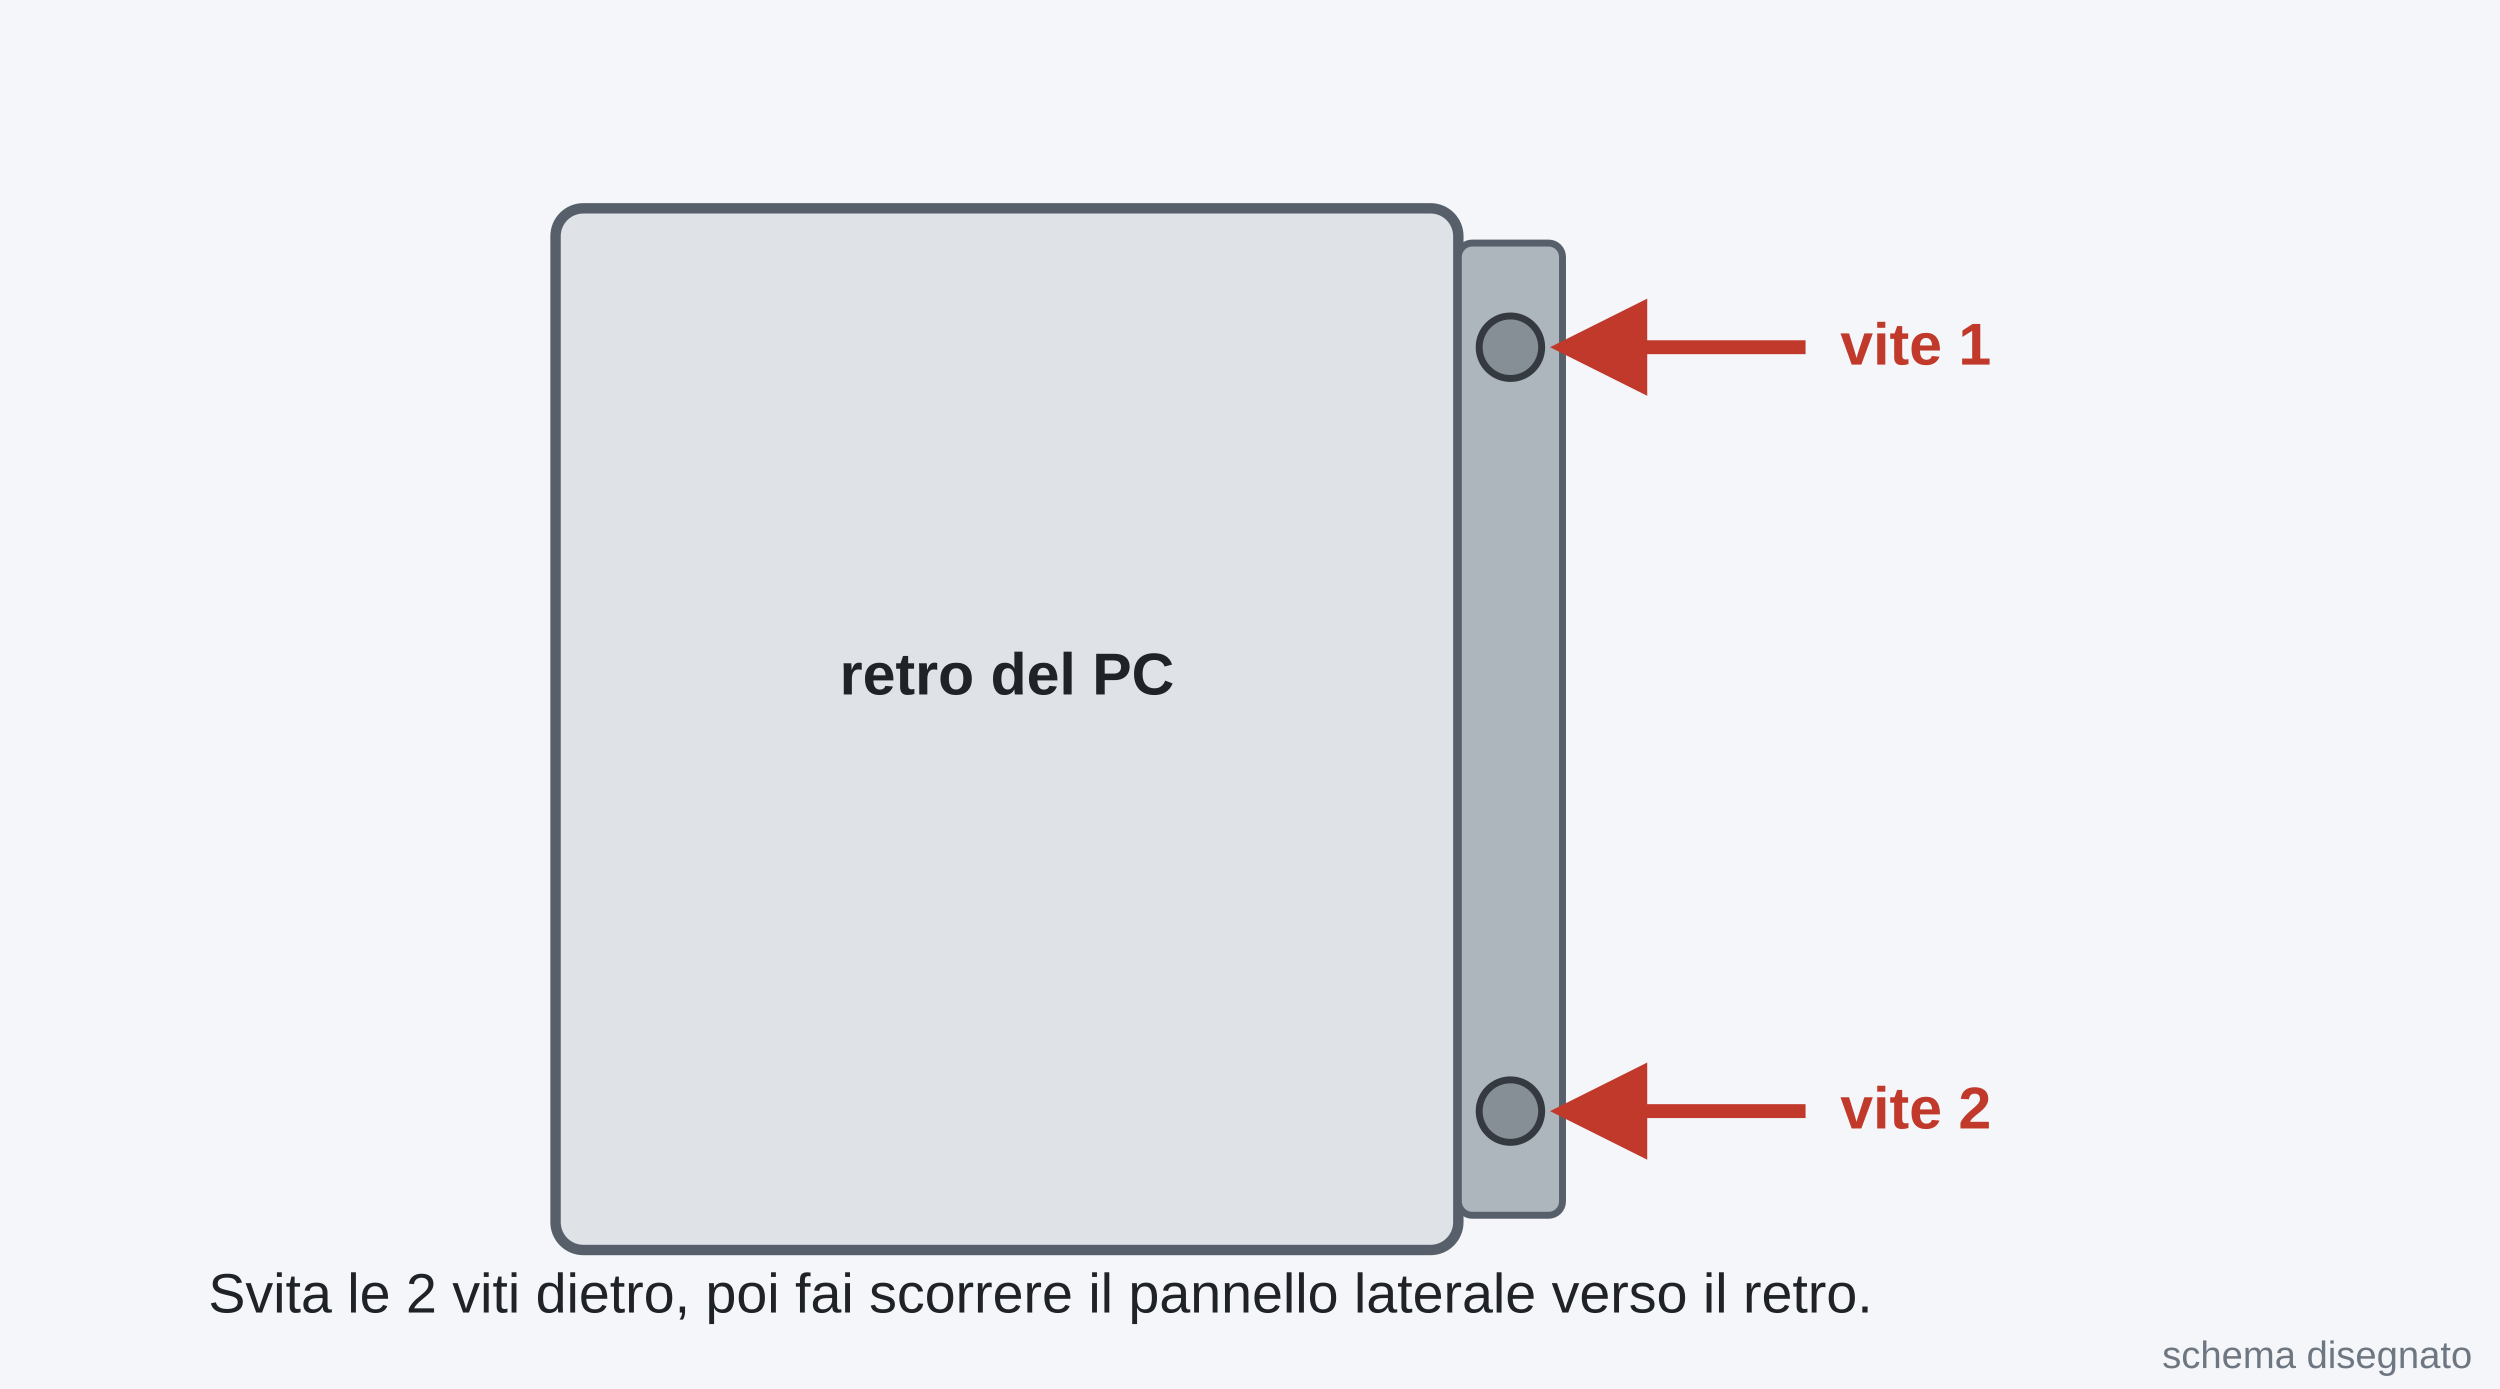
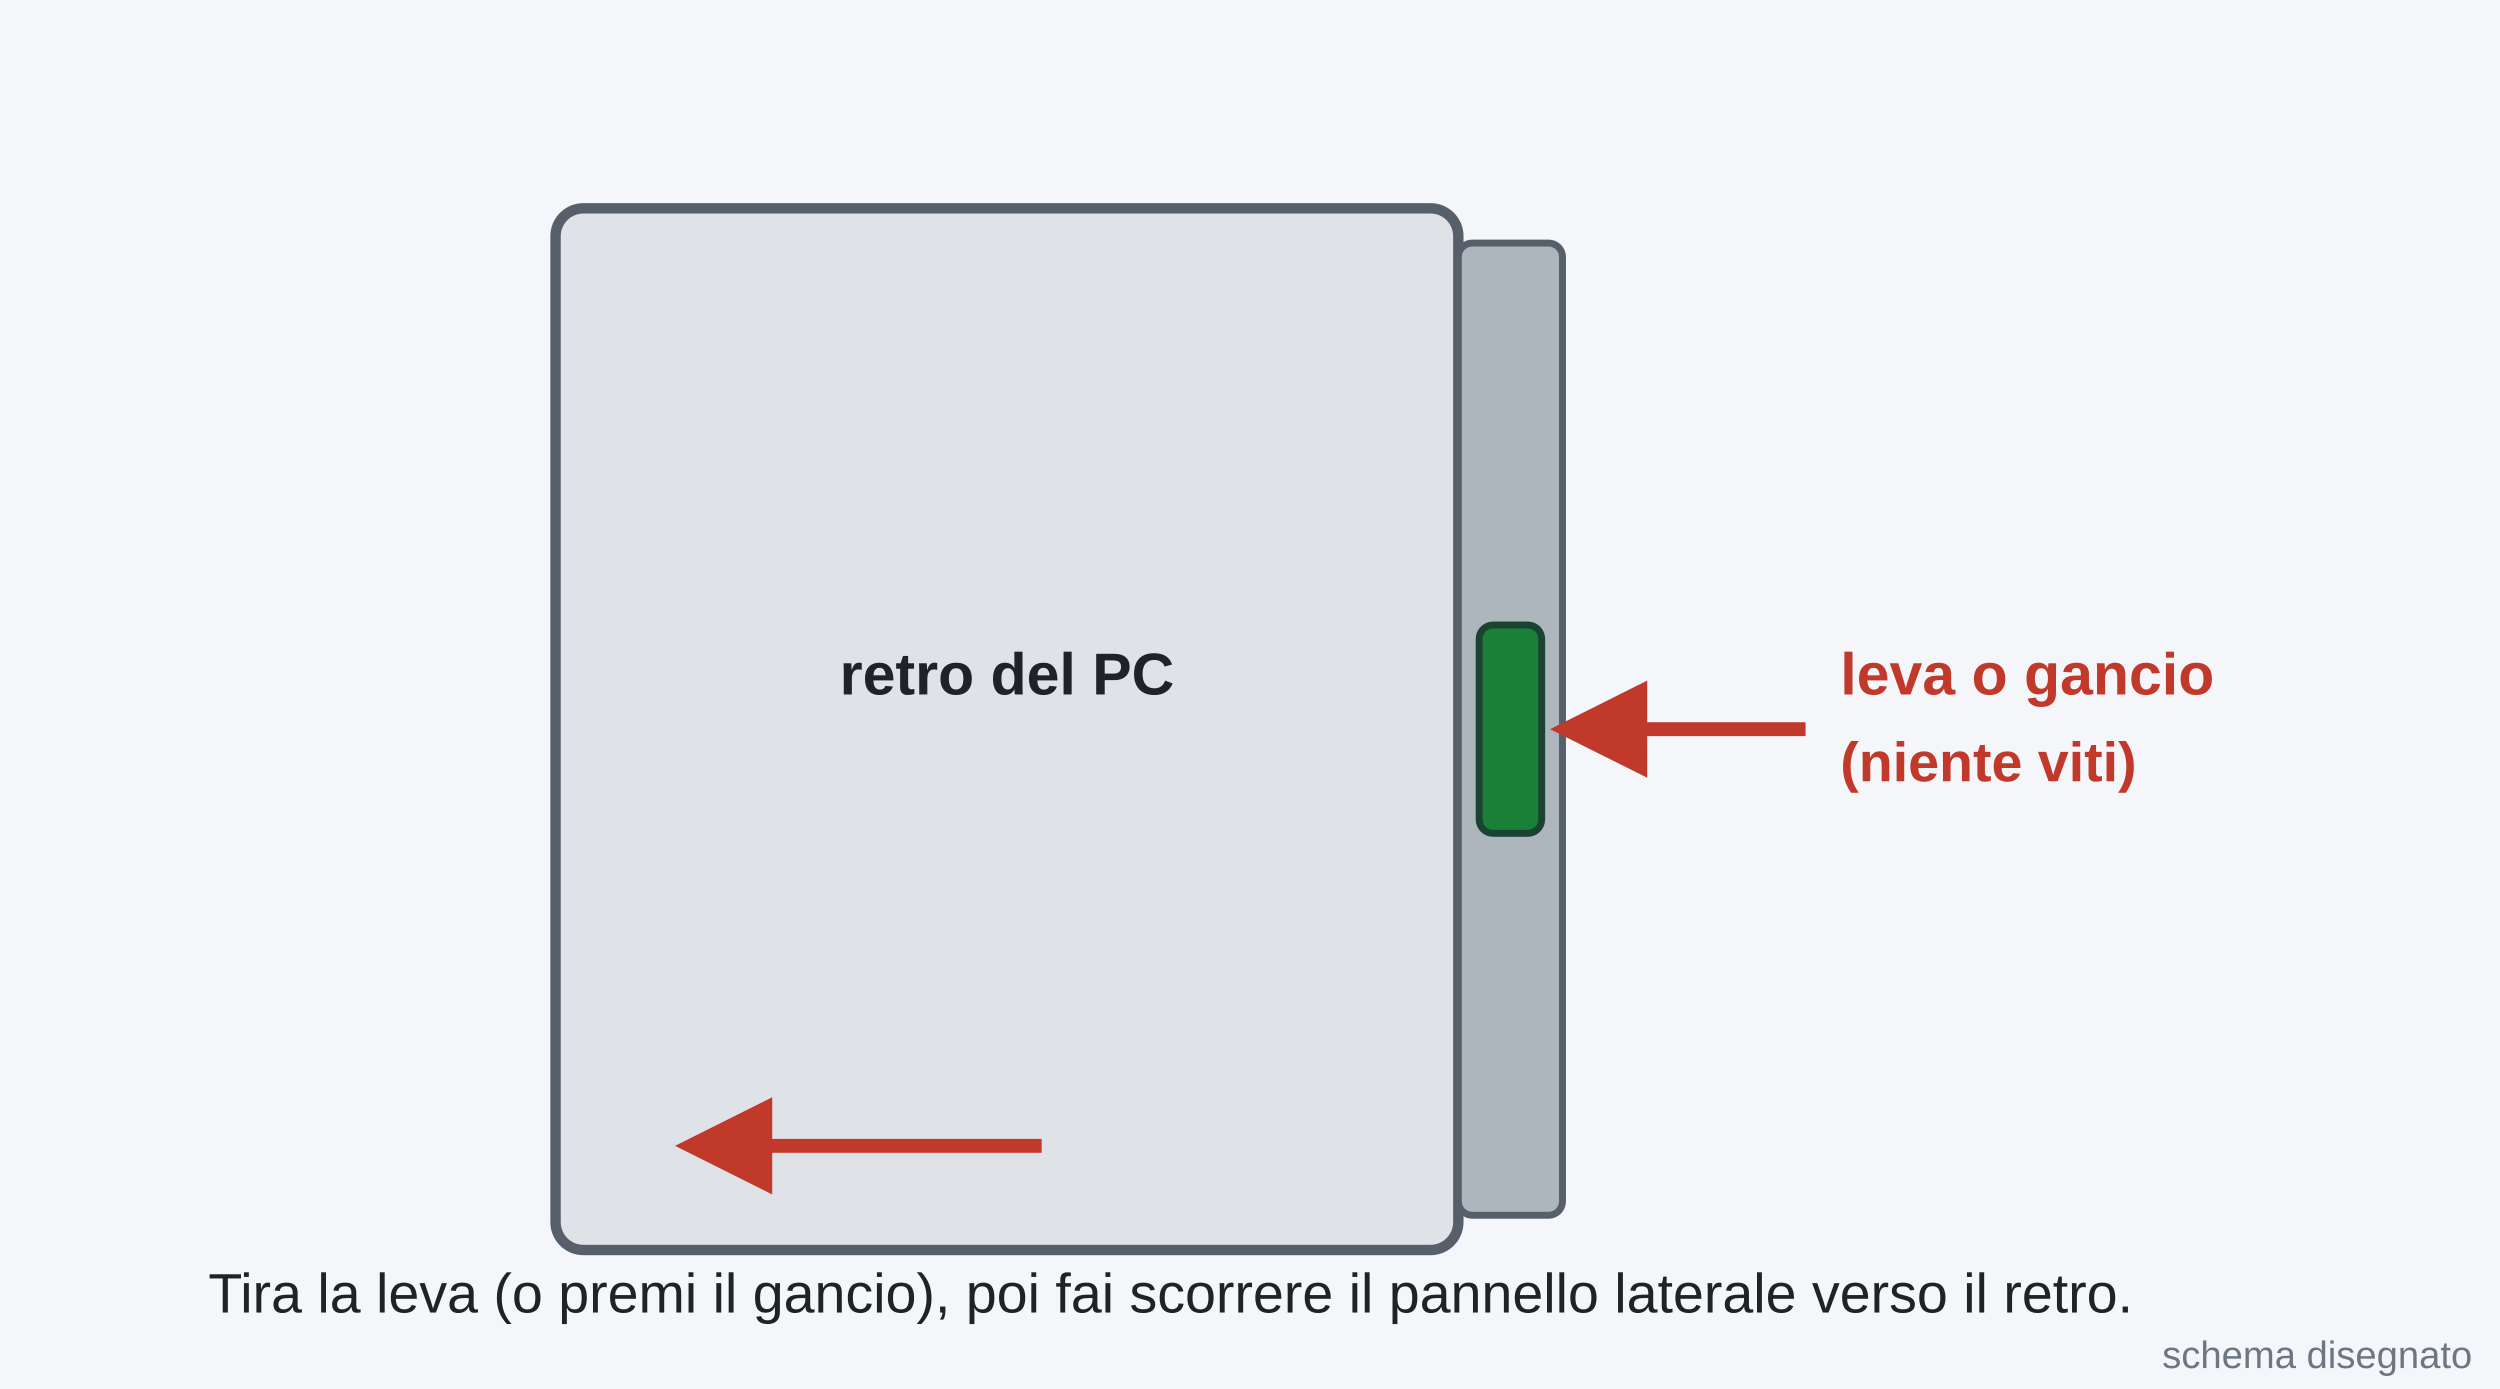
<svg xmlns="http://www.w3.org/2000/svg" viewBox="0 0 720 400" width="720" height="400" role="img" aria-label="apri-case" font-family="Segoe UI, Arial, sans-serif">
  <defs>
    <marker id="fr" viewBox="0 0 10 10" refX="8" refY="5" markerWidth="7" markerHeight="7" orient="auto-start-reverse">
      <path d="M0,0 L10,5 L0,10 z" fill="#c0392b" />
    </marker>
  </defs>
  <rect width="720" height="400" fill="#f4f6f9" />
  <rect x="160" y="60" width="260" height="300" rx="8" fill="#dfe3e8" stroke="#57606a" stroke-width="3" />
  <rect x="420" y="70" width="30" height="280" rx="4" fill="#adb5bd" stroke="#57606a" stroke-width="2" />
-   <circle cx="435" cy="100" r="9" fill="#868e96" stroke="#343a40" stroke-width="2" />
-   <line x1="520" y1="100" x2="452" y2="100" stroke="#c0392b" stroke-width="4" marker-end="url(#fr)" />
-   <circle cx="435" cy="320" r="9" fill="#868e96" stroke="#343a40" stroke-width="2" />
-   <line x1="520" y1="320" x2="452" y2="320" stroke="#c0392b" stroke-width="4" marker-end="url(#fr)" />
-   <text x="530" y="105" font-size="17" fill="#c0392b" text-anchor="start" font-weight="700">vite 1</text>
-   <text x="530" y="325" font-size="17" fill="#c0392b" text-anchor="start" font-weight="700">vite 2</text>
+   <rect x="426" y="180" width="18" height="60" rx="4" fill="#1a7f37" stroke="#1b4332" stroke-width="2" />
+   <line x1="520" y1="210" x2="452" y2="210" stroke="#c0392b" stroke-width="4" marker-end="url(#fr)" />
+   <text x="530" y="200" font-size="17" fill="#c0392b" text-anchor="start" font-weight="700">leva o gancio</text>
+   <text x="530" y="225" font-size="16" fill="#c0392b" text-anchor="start" font-weight="700">(niente viti)</text>
  <text x="290" y="200" font-size="17" fill="#1f2328" text-anchor="middle" font-weight="700">retro del PC</text>
-   <text x="60" y="378" font-size="16" fill="#1f2328" text-anchor="start">Svita le 2 viti dietro, poi fai scorrere il pannello laterale verso il retro.</text>
+   <line x1="300" y1="330" x2="200" y2="330" stroke="#c0392b" stroke-width="4" marker-end="url(#fr)" />
+   <text x="60" y="378" font-size="16" fill="#1f2328" text-anchor="start">Tira la leva (o premi il gancio), poi fai scorrere il pannello laterale verso il retro.</text>
  <text x="712" y="394" font-size="11" fill="#6e7781" text-anchor="end">schema disegnato</text>
</svg>
